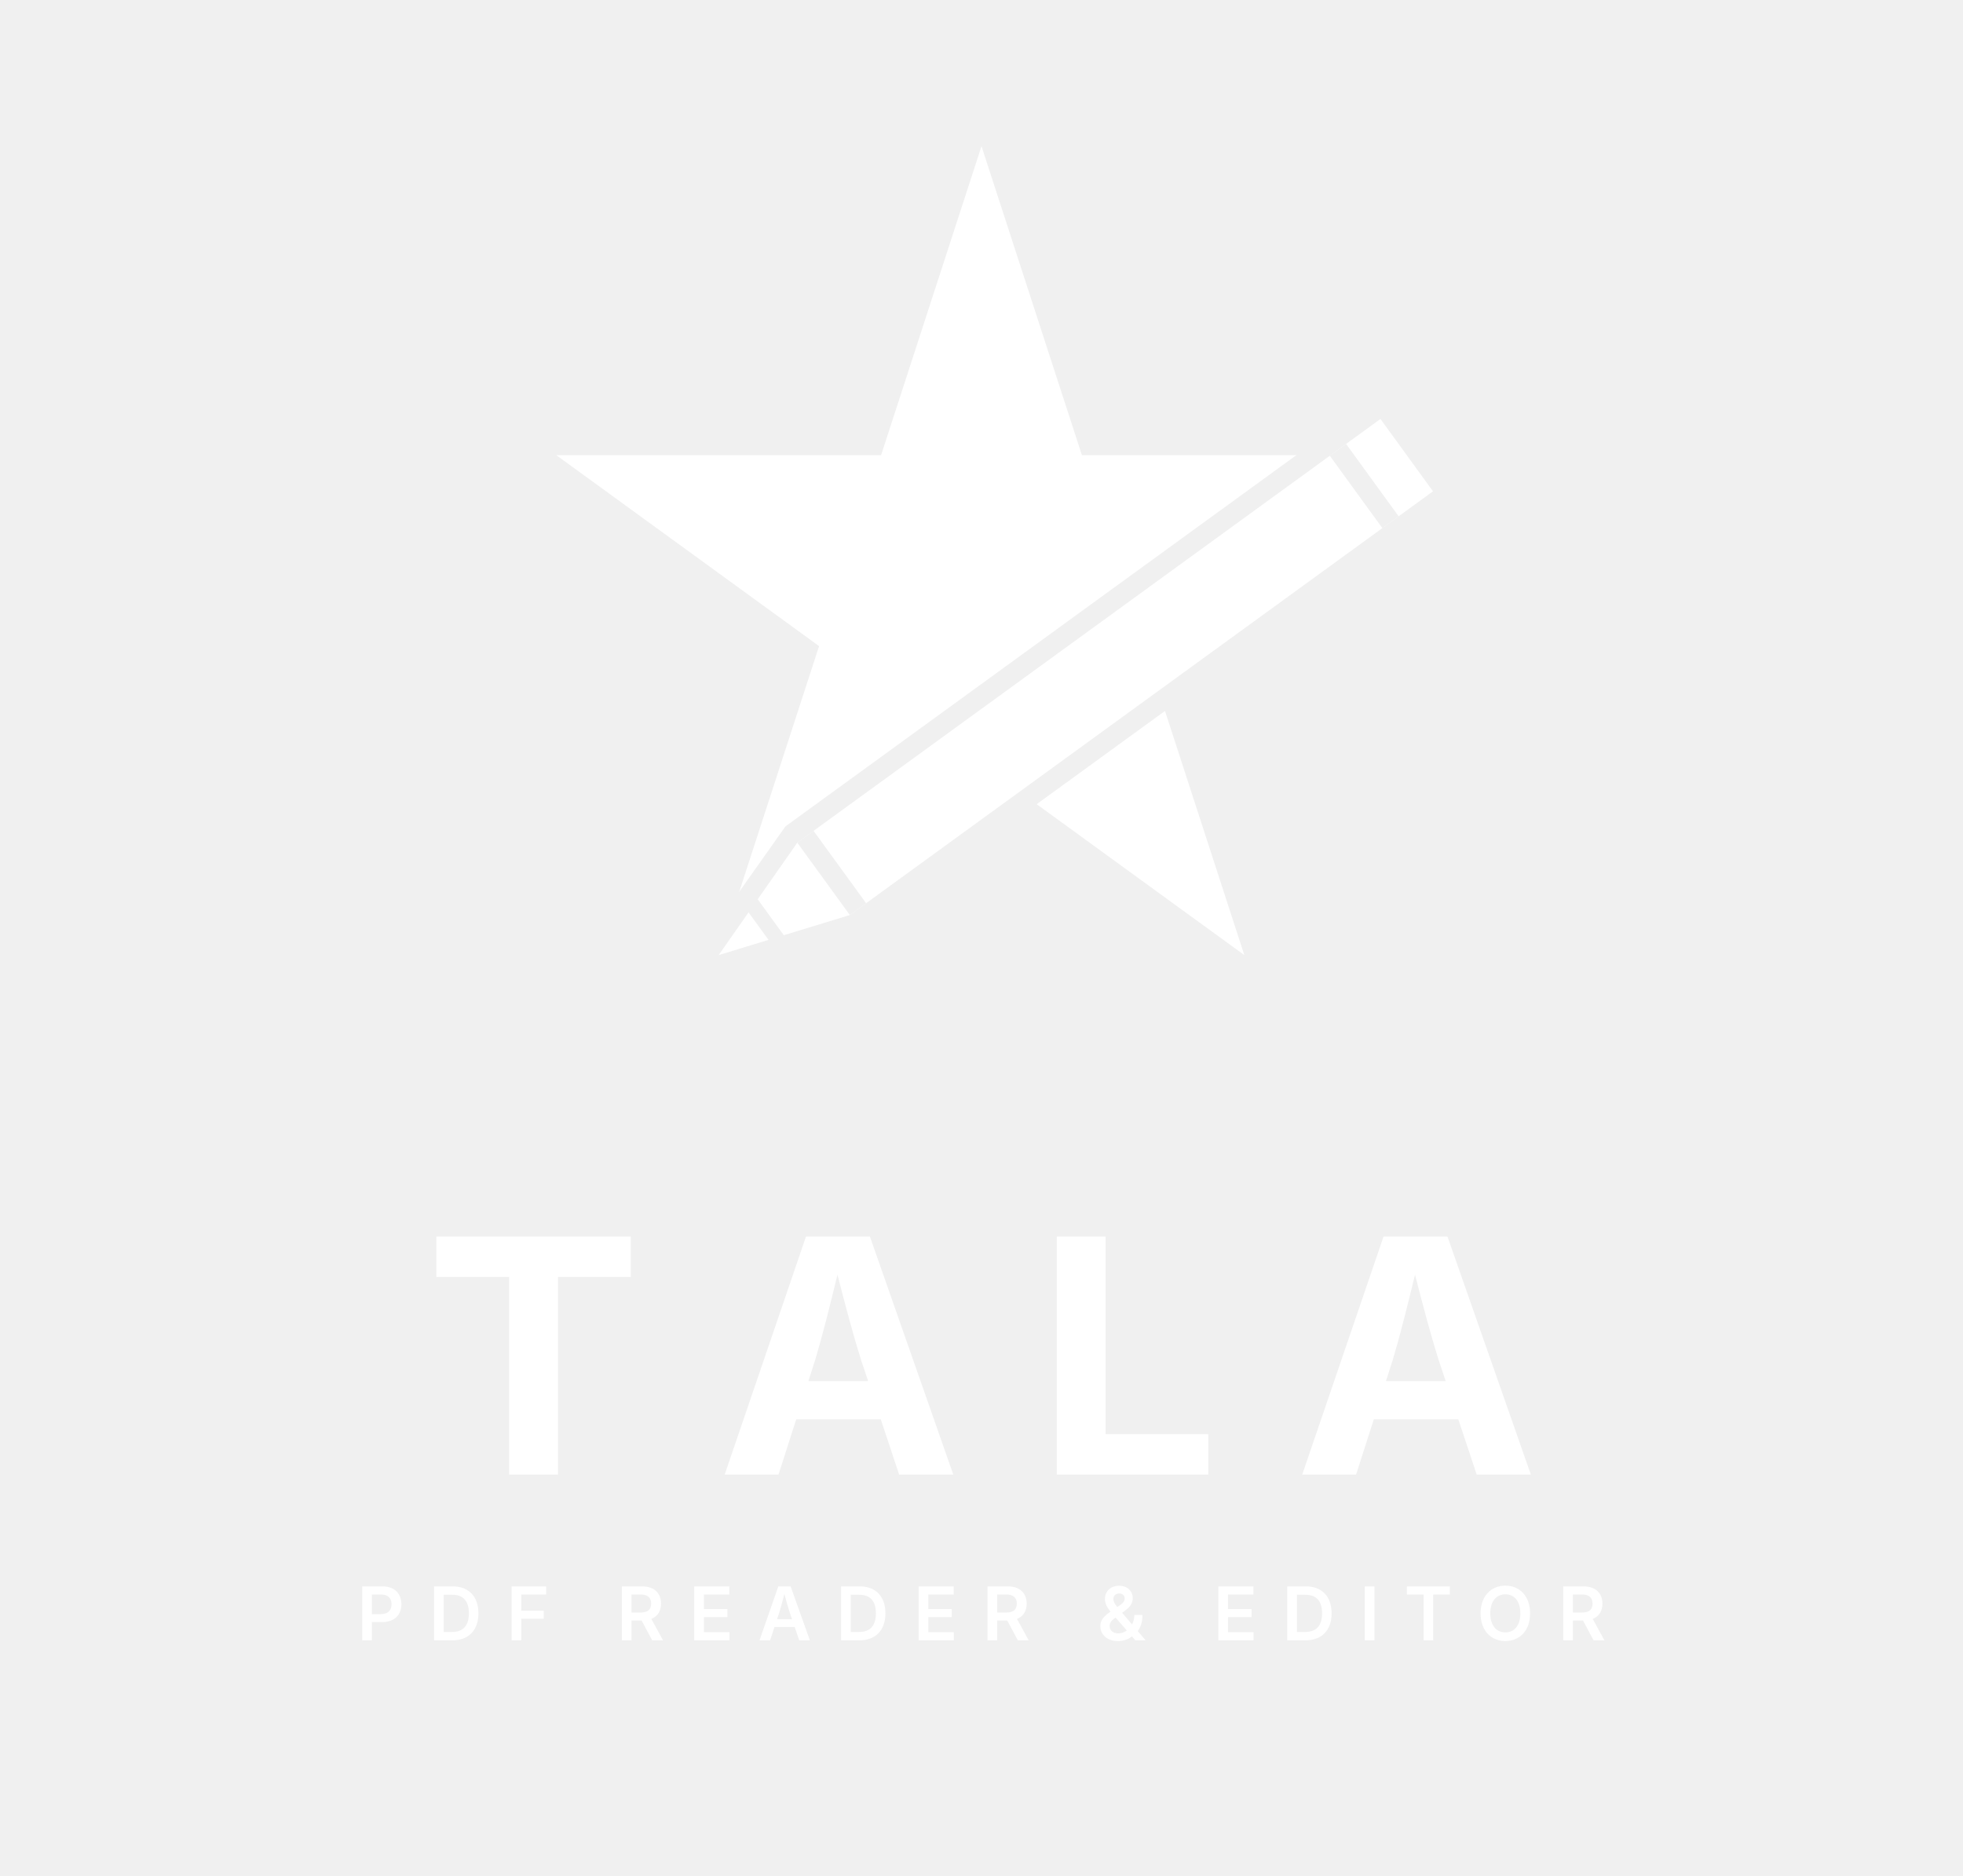
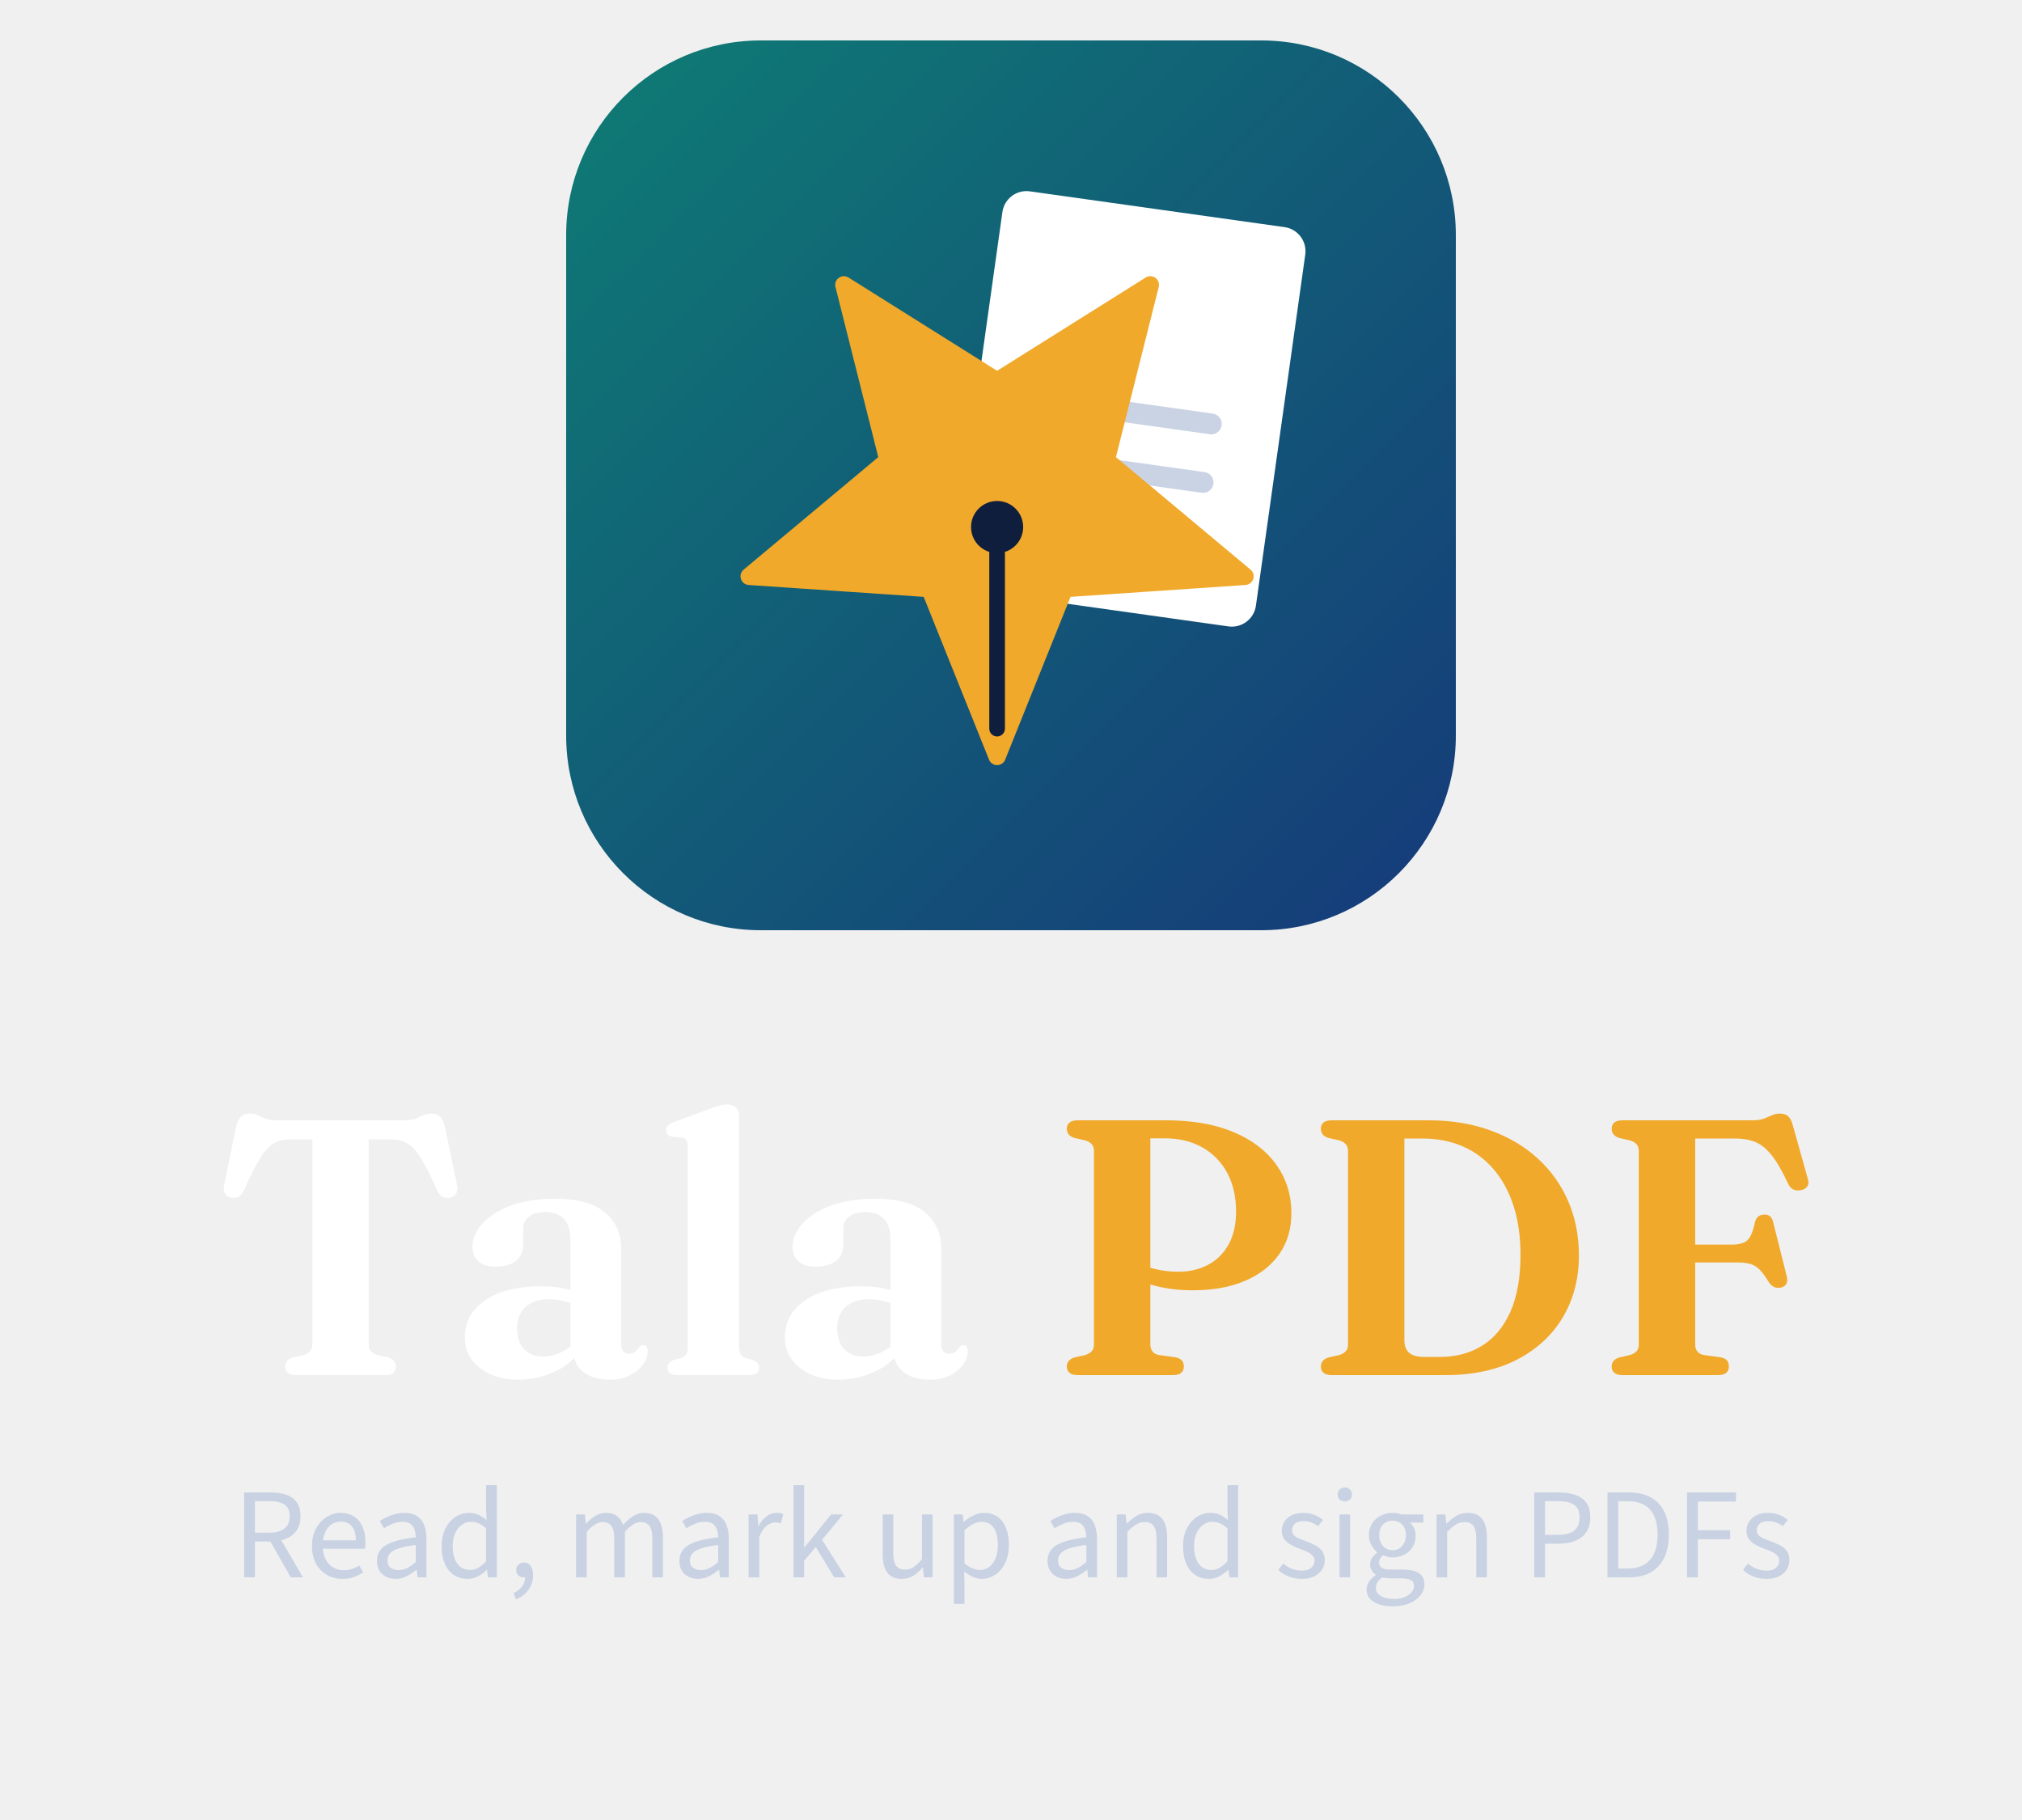
- <svg xmlns="http://www.w3.org/2000/svg" viewBox="0 0 900 860">
-   <g transform="translate(194 0)">
+ <svg xmlns="http://www.w3.org/2000/svg" viewBox="0 0 1000 900">
+   <g transform="translate(280 20) scale(0.859375)">
    <defs>
-       <mask id="s27-s" maskUnits="userSpaceOnUse" x="0" y="0" width="512" height="512">
-         <rect width="512" height="512" fill="#fff" />
-         <path transform="translate(135.5 437.85) rotate(-36)" d="M-28.3 0L59.45 -29.73H399.16V29.73H59.45Z" fill="#000" />
-       </mask>
-       <mask id="s27-p" maskUnits="userSpaceOnUse" x="-200" y="-200" width="789.93" height="400">
-         <rect x="-200" y="-200" width="789.93" height="400" fill="#fff" />
-         <path d="M22.59 -20.5h6.92v41h-6.92ZM59.45 -20.5h9.22v41h-9.22ZM361.23 -20.5h9.22v41h-9.22Z" fill="#000" />
-       </mask>
+       <linearGradient id="s24" x1="0" y1="0" x2="1" y2="1">
+         <stop offset="0" stop-color="#0e7c74" />
+         <stop offset="1" stop-color="#163a7a" />
+       </linearGradient>
    </defs>
-     <path d="M256 67L302.03 208.65L450.97 208.65L330.47 296.2L376.5 437.85L256 350.3L135.5 437.85L181.53 296.2L61.03 208.65L209.97 208.65Z" fill="#ffffff" mask="url(#s27-s)" />
-     <g transform="translate(135.5 437.85) rotate(-36)">
-       <path d="M0 0L59.45 -20.5H389.93V20.5H59.45Z" fill="#ffffff" mask="url(#s27-p)" />
-     </g>
+     <rect width="512" height="512" rx="112" fill="url(#s24)" />
+     <rect x="236" y="96" width="176" height="232" rx="14" fill="#ffffff" transform="rotate(8 324 212)" />
+     <path d="M262 214H372M262 248H372M262 282H340" stroke="#c9d3e3" stroke-width="12" stroke-linecap="round" transform="rotate(8 324 212)" />
+     <path d="M390.66 308.35L286.79 315.4L248 412L209.21 315.4L105.34 308.35L185.23 241.6L159.83 140.65L248 196L336.17 140.65L310.77 241.6Z" fill="#f0a92b" stroke="#f0a92b" stroke-width="10" stroke-linejoin="round" />
+     <path d="M248 280L248 396" stroke="#0f1e3d" stroke-width="9" stroke-linecap="round" />
+     <circle cx="248" cy="280" r="15" fill="#0f1e3d" />
  </g>
-   <g fill="#ffffff">
-     <path transform="translate(194.5444 676)" d="M5.49-90.60L38.89-90.60L38.89 0L61.30 0L61.30-90.60L94.63-90.60L94.63-109.13L5.49-109.13ZM137.71 0L162.39 0L170.52-25.34L209.27-25.34L217.69 0L242.52 0L204.29-109.13L174.99-109.13ZM176.09-42.85L179.24-52.66C182.54-63.65 185.76-76.61 189.42-91.63C193.23-76.76 196.67-63.87 200.19-52.66L203.48-42.85ZM290.00 0L359.43 0L359.43-18.53L312.34-18.53L312.34-109.13L290.00-109.13ZM402.51 0L427.20 0L435.33-25.34L474.07-25.34L482.49 0L507.32 0L469.09-109.13L439.79-109.13ZM440.89-42.85L444.04-52.66C447.34-63.65 450.56-76.61 454.22-91.63C458.03-76.76 461.47-63.87 464.99-52.66L468.28-42.85Z" />
-     <path transform="translate(163.585 752)" d="M2.49 0L6.92 0L6.92-8.37L11.67-8.37C17.38-8.37 20.45-11.80 20.45-16.55C20.45-21.27 17.43-24.74 11.74-24.74L2.49-24.74ZM6.92-12.02L6.92-21.02L11.06-21.02C14.44-21.02 15.92-19.19 15.92-16.55C15.92-13.91 14.44-12.02 11.09-12.02ZM43.79 0C51.33 0 55.76-4.67 55.76-12.40C55.76-20.09 51.33-24.74 43.95-24.74L35.42-24.74L35.42 0ZM39.85-3.83L39.85-20.90L43.69-20.90C48.75-20.90 51.39-18.06 51.39-12.40C51.39-6.69 48.75-3.83 43.57-3.83ZM70.97 0L75.41 0L75.41-9.89L85.70-9.89L85.70-13.58L75.41-13.58L75.41-21.00L86.81-21.00L86.81-24.74L70.97-24.74ZM121.53 0L125.96 0L125.96-9.08L130.58-9.08L135.44 0L140.41 0L135.04-9.83C137.96-10.99 139.49-13.46 139.49-16.82C139.49-21.53 136.47-24.74 130.78-24.74L121.53-24.74ZM125.96-12.75L125.96-21.02L130.10-21.02C133.47-21.02 134.96-19.46 134.96-16.82C134.96-14.19 133.47-12.75 130.13-12.75ZM154.71 0L170.85 0L170.85-3.74L159.14-3.74L159.14-10.64L169.92-10.64L169.92-14.33L159.14-14.33L159.14-21.00L170.78-21.00L170.78-24.74L154.71-24.74ZM184.63 0L189.48 0L191.51-6.13L200.75-6.13L202.86 0L207.73 0L198.90-24.74L193.27-24.74ZM192.69-9.70L193.73-12.85C194.41-15.06 195.16-17.83 196.04-21.28C196.95-17.86 197.73-15.12 198.46-12.85L199.54-9.70ZM230.40 0C237.94 0 242.37-4.67 242.37-12.40C242.37-20.09 237.94-24.74 230.56-24.74L222.03-24.74L222.03 0ZM226.46-3.83L226.46-20.90L230.30-20.90C235.36-20.90 238.00-18.06 238.00-12.40C238.00-6.69 235.36-3.83 230.18-3.83ZM257.58 0L273.72 0L273.72-3.74L262.02-3.74L262.02-10.64L272.79-10.64L272.79-14.33L262.02-14.33L262.02-21.00L273.66-21.00L273.66-24.74L257.58-24.74ZM289.17 0L293.60 0L293.60-9.08L298.22-9.08L303.08 0L308.05 0L302.68-9.83C305.61-10.99 307.13-13.46 307.13-16.82C307.13-21.53 304.11-24.74 298.42-24.74L289.17-24.74ZM293.60-12.75L293.60-21.02L297.74-21.02C301.11-21.02 302.60-19.46 302.60-16.82C302.60-14.19 301.11-12.75 297.77-12.75ZM349.04 0.35C351.21 0.35 353.65-0.33 355.40-1.81L356.97 0L361.69 0L358.07-4.23C359.27-5.83 360.21-8.22 360.21-11.62L356.48-11.62C356.48-9.99 356.09-8.53 355.45-7.30L350.88-12.63L352.48-13.80C354.47-15.24 355.76-17.07 355.76-19.34C355.76-22.46 353.37-25.02 349.50-25.02C345.59-25.02 343.01-22.43 343.01-18.98C343.01-16.72 344.11-14.94 345.55-13.15C342.80-11.21 340.90-9.51 340.90-6.51C340.90-2.67 343.99 0.35 349.04 0.35ZM353.04-4.52C351.84-3.67 350.45-3.19 349.07-3.19C346.75-3.19 345.17-4.53 345.17-6.61C345.17-7.99 345.87-8.98 347.46-10.14L347.88-10.44ZM348.66-15.27C347.58-16.62 346.88-17.71 346.88-18.94C346.88-20.45 347.94-21.48 349.55-21.48C351.13-21.48 352.06-20.50 352.06-19.21C352.06-17.88 351.08-16.93 350.10-16.25ZM395.01 0L411.15 0L411.15-3.74L399.44-3.74L399.44-10.64L410.22-10.64L410.22-14.33L399.44-14.33L399.44-21.00L411.08-21.00L411.08-24.74L395.01-24.74ZM434.96 0C442.50 0 446.93-4.67 446.93-12.40C446.93-20.09 442.50-24.74 435.13-24.74L426.60-24.74L426.60 0ZM431.03-3.83L431.03-20.90L434.87-20.90C439.93-20.90 442.57-18.06 442.57-12.40C442.57-6.69 439.93-3.83 434.75-3.83ZM466.58-24.74L462.15-24.74L462.15 0L466.58 0ZM481.45-21.00L489.09-21.00L489.09 0L493.52 0L493.52-21.00L501.14-21.00L501.14-24.74L481.45-24.74ZM526.60 0.33C533.08 0.33 537.94-4.37 537.94-12.35C537.94-20.35 533.08-25.07 526.60-25.07C520.11-25.07 515.23-20.35 515.23-12.35C515.23-4.38 520.11 0.33 526.60 0.33ZM526.60-3.64C522.55-3.64 519.68-6.72 519.68-12.35C519.68-18.01 522.55-21.10 526.60-21.10C530.62-21.10 533.47-18.03 533.47-12.35C533.47-6.71 530.62-3.64 526.60-3.64ZM553.14 0L557.57 0L557.57-9.08L562.19-9.08L567.05 0L572.02 0L566.65-9.83C569.58-10.99 571.10-13.46 571.10-16.82C571.10-21.53 568.08-24.74 562.39-24.74L553.14-24.74ZM557.57-12.75L557.57-21.02L561.71-21.02C565.08-21.02 566.57-19.46 566.57-16.82C566.57-14.19 565.08-12.75 561.74-12.75Z" />
+   <g transform="translate(105.5969 680) scale(0.9)">
+     <path d="M34.60-140L34.60-140L105-140Q108.70-140 111.10-140.95Q113.50-141.90 115.35-142.80Q117.20-143.70 119.40-143.70L119.40-143.70Q122.70-143.70 124.40-142.10Q126.10-140.50 127.10-136.70L127.10-136.70L133.80-104.40Q134.40-101.60 133.40-99.80Q132.40-98 130-97.50L130-97.50Q127.70-97.10 125.95-97.95Q124.20-98.80 123-101.30L123-101.30Q117.80-113 114.05-119.05Q110.30-125.10 106.55-127.30Q102.80-129.50 97.50-129.50L97.50-129.50L85.30-129.50L85.30-16.70Q85.30-14.50 86.60-13.10Q87.90-11.70 90.30-11L90.30-11L96-9.70Q100.20-8.40 100.20-4.60L100.20-4.60Q100.20 0 94.10 0L94.10 0L45.40 0Q42.40 0 40.90-1.25Q39.40-2.50 39.40-4.60L39.40-4.60Q39.40-8.40 43.60-9.70L43.60-9.70L49.30-11Q51.80-11.70 53.05-13.10Q54.30-14.50 54.30-16.70L54.30-16.70L54.30-129.50L42.10-129.50Q36.90-129.50 33.10-127.30Q29.30-125.10 25.55-119.05Q21.80-113 16.60-101.30L16.60-101.30Q15.40-98.80 13.65-97.95Q11.90-97.10 9.60-97.50L9.60-97.50Q7.20-98 6.25-99.80Q5.30-101.60 5.80-104.40L5.80-104.40L12.50-136.70Q13.50-140.50 15.20-142.10Q16.90-143.70 20.20-143.70L20.20-143.70Q22.40-143.70 24.25-142.80Q26.10-141.90 28.50-140.95Q30.90-140 34.60-140ZM138.10-20.90L138.10-20.90Q138.10-33.40 149.25-41.10Q160.40-48.80 180.40-48.80L180.40-48.80Q186.90-48.80 192.20-47.70L192.20-47.70Q194.20-47.30 196.10-46.70L196.10-46.70L196.10-74.90Q196.10-81.90 192.55-85.75Q189-89.60 182.50-89.60L182.50-89.60Q176.60-89.60 173.40-87.10Q170.20-84.60 170.20-80.90L170.20-80.90L170.20-72.10Q170.20-66.10 166.20-62.85Q162.20-59.60 154.90-59.60L154.90-59.60Q148.70-59.60 145.50-62.55Q142.30-65.50 142.30-70.60L142.30-70.60Q142.30-76.90 147.50-82.95Q152.70-89 162.80-92.95Q172.90-96.90 187.70-96.90L187.70-96.90Q206.10-96.90 215.05-89.45Q224-82 224-69.30L224-69.30L224-17.30Q224-14.50 225.15-13.10Q226.30-11.70 228.40-11.70L228.40-11.70Q230.60-11.70 231.70-12.75Q232.80-13.80 233.60-14.90L233.60-14.90Q234.10-15.60 234.70-16.05Q235.30-16.50 236.20-16.50L236.20-16.50Q237.40-16.50 238-15.60Q238.60-14.70 238.60-13.20L238.60-13.20Q238.60-9.80 236.25-6.20Q233.90-2.60 229.25-0.05Q224.60 2.50 217.60 2.50L217.60 2.50Q208.70 2.50 203.40-1.60L203.40-1.60Q199.30-4.60 198.30-9.50L198.30-9.50Q193.70-4.70 187.20-1.80L187.20-1.80Q177.90 2.50 167.50 2.50L167.50 2.50Q154.40 2.50 146.25-4Q138.10-10.50 138.10-20.90ZM196.10-15.70L196.10-39.50Q194.10-40.30 192.10-40.80L192.10-40.80Q188.50-41.70 184.40-41.70L184.40-41.70Q176.10-41.70 171.45-37.45Q166.80-33.20 166.80-25.70Q166.80-18.20 170.75-14.20Q174.70-10.20 181-10.20L181-10.20Q186.40-10.20 191.40-12.70L191.40-12.70Q193.90-13.90 196.10-15.70L196.10-15.70ZM288.80-142.30L288.80-142.30L288.80-16Q288.80-12.90 289.65-11.45Q290.50-10 292.30-9.40L292.30-9.40L296.10-8.40Q298-7.80 298.90-6.75Q299.80-5.70 299.80-4.10L299.80-4.10Q299.80-2.20 298.50-1.10Q297.20 0 294.30 0L294.30 0L254.90 0Q252.10 0 250.80-1.10Q249.50-2.20 249.50-4.10L249.50-4.10Q249.50-5.60 250.40-6.65Q251.30-7.70 253.20-8.40L253.20-8.40L257.10-9.40Q258.90-10.10 259.75-11.50Q260.60-12.90 260.60-16L260.60-16L260.60-125.50Q260.60-128 259.85-129.10Q259.10-130.20 257.40-130.50L257.40-130.50L252.10-130.90Q250.30-131.40 249.50-132.30Q248.70-133.20 248.70-134.60L248.70-134.60Q248.70-136.20 249.70-137.20Q250.70-138.20 253.30-139.20L253.30-139.20L271.90-146Q275.90-147.50 278.20-148.10Q280.50-148.70 282.20-148.70L282.20-148.70Q285.50-148.70 287.15-146.95Q288.80-145.20 288.80-142.30ZM314.00-20.90L314.00-20.90Q314.00-33.40 325.15-41.10Q336.30-48.80 356.30-48.80L356.30-48.80Q362.80-48.80 368.10-47.70L368.10-47.70Q370.10-47.30 372.00-46.70L372.00-46.70L372.00-74.90Q372.00-81.90 368.45-85.75Q364.90-89.60 358.40-89.60L358.40-89.60Q352.50-89.60 349.30-87.10Q346.10-84.60 346.10-80.90L346.10-80.90L346.10-72.10Q346.10-66.10 342.10-62.85Q338.10-59.60 330.80-59.60L330.80-59.60Q324.60-59.60 321.40-62.55Q318.20-65.50 318.20-70.60L318.20-70.60Q318.20-76.90 323.40-82.95Q328.60-89 338.70-92.95Q348.80-96.90 363.60-96.90L363.60-96.90Q382.00-96.90 390.95-89.45Q399.90-82 399.90-69.30L399.90-69.30L399.90-17.30Q399.90-14.50 401.05-13.10Q402.20-11.70 404.30-11.70L404.30-11.70Q406.50-11.70 407.60-12.75Q408.70-13.80 409.50-14.90L409.50-14.90Q410.00-15.60 410.60-16.05Q411.20-16.50 412.10-16.50L412.10-16.50Q413.30-16.50 413.90-15.60Q414.50-14.70 414.50-13.20L414.50-13.20Q414.50-9.80 412.15-6.20Q409.80-2.60 405.15-0.05Q400.50 2.50 393.50 2.50L393.50 2.50Q384.60 2.50 379.30-1.60L379.30-1.60Q375.20-4.60 374.20-9.50L374.20-9.50Q369.60-4.70 363.10-1.80L363.10-1.80Q353.80 2.50 343.40 2.50L343.40 2.50Q330.30 2.50 322.15-4Q314.00-10.50 314.00-20.90ZM372.00-15.70L372.00-39.50Q370.00-40.30 368.00-40.80L368.00-40.80Q364.40-41.70 360.30-41.70L360.30-41.70Q352.00-41.70 347.35-37.45Q342.70-33.20 342.70-25.70Q342.70-18.20 346.65-14.20Q350.60-10.20 356.90-10.20L356.90-10.20Q362.30-10.20 367.30-12.70L367.30-12.70Q369.80-13.90 372.00-15.70L372.00-15.70Z" fill="#ffffff" />
+     <path d="M592.30-89L592.30-89Q592.30-76 585.65-66.50Q579-57 566.85-51.80Q554.70-46.60 538.20-46.60L538.20-46.60Q527.20-46.60 518.10-48.90L518.10-48.90Q516.40-49.30 514.80-49.80L514.80-49.80L514.80-16.70Q514.80-14.50 516-12.95Q517.20-11.40 519.80-11L519.80-11L528.50-9.80Q531-9.30 532.10-8.10Q533.20-6.90 533.20-4.60L533.20-4.60Q533.20-2.50 531.75-1.25Q530.30 0 527.20 0L527.20 0L475.00 0Q471.90 0 470.40-1.25Q468.90-2.50 468.90-4.60L468.90-4.60Q468.90-8.40 473.10-9.70L473.10-9.70L478.90-11Q481.30-11.70 482.55-13.10Q483.80-14.50 483.80-16.70L483.80-16.70L483.80-123.30Q483.80-125.50 482.55-126.90Q481.30-128.30 478.90-129L478.90-129L473.10-130.30Q468.90-131.60 468.90-135.40L468.90-135.40Q468.90-137.60 470.40-138.80Q471.90-140 475.00-140L475.00-140L523.50-140Q545.30-140 560.70-133.45Q576.10-126.90 584.20-115.35Q592.30-103.80 592.30-89ZM514.80-130.10L514.80-59Q517.50-58.20 520.30-57.70L520.30-57.70Q525-56.80 530.10-56.80L530.10-56.80Q539.30-56.80 546.50-60.60Q553.70-64.40 557.80-71.80Q561.90-79.20 561.90-89.80L561.90-89.80Q561.90-102.10 557.05-111.10Q552.20-120.10 543.40-125.10Q534.60-130.10 522.70-130.10L522.70-130.10L514.80-130.10ZM608.50-4.60L608.50-4.60Q608.50-8.40 612.70-9.70L612.70-9.70L618.50-11Q620.90-11.70 622.15-13.10Q623.40-14.50 623.40-16.70L623.40-16.70L623.40-123.30Q623.40-125.50 622.15-126.90Q620.90-128.30 618.50-129L618.50-129L612.70-130.30Q608.50-131.60 608.50-135.40L608.50-135.40Q608.50-137.60 610-138.80Q611.50-140 614.60-140L614.60-140L667.70-140Q686.20-140 701.40-134.55Q716.60-129.10 727.55-119.15Q738.50-109.20 744.40-95.60Q750.30-82 750.30-65.60L750.30-65.60Q750.30-46.70 741.50-31.85Q732.70-17 716.25-8.50Q699.80 0 676.80 0L676.80 0L614.60 0Q611.50 0 610-1.25Q608.50-2.50 608.50-4.60ZM665.20-10L673.90-10Q687.30-10 697.25-16.25Q707.20-22.50 712.70-34.95Q718.20-47.40 718.20-66.20L718.20-66.20Q718.20-81 714.45-92.75Q710.70-104.50 703.65-112.85Q696.60-121.20 686.65-125.60Q676.70-130 664.20-130L664.20-130L654.40-130L654.40-19.20Q654.40-14.40 657.10-12.20Q659.80-10 665.20-10L665.20-10ZM774.40-140L845.70-140Q849.60-140 852.05-140.95Q854.50-141.90 856.50-142.80Q858.50-143.70 860.60-143.70L860.60-143.70Q863.70-143.70 865.35-142.15Q867.00-140.60 868.00-136.70L868.00-136.70L876.20-107.40Q876.90-105.10 875.65-103.50Q874.40-101.90 872.10-101.60L872.10-101.60Q870.10-101.20 868.25-101.95Q866.40-102.70 865.20-105.30L865.20-105.30Q860.40-115.60 856.15-120.90Q851.90-126.20 847.20-128.10Q842.50-130 836.20-130L836.20-130L814.20-130L814.20-71.70L834.10-71.70Q840.40-71.70 842.95-74.15Q845.50-76.60 847.00-83.90L847.00-83.90Q847.60-86.10 848.80-87.10Q850.00-88.10 851.80-88.20L851.80-88.20Q856.00-88.50 857.00-84.20L857.00-84.20L864.50-54.30Q865.10-51.70 864.35-50.25Q863.60-48.80 861.70-48.20L861.70-48.20Q859.70-47.60 857.95-48.25Q856.20-48.90 854.70-51L854.70-51Q852.10-55.30 849.85-57.70Q847.60-60.10 844.75-61Q841.90-61.90 837.40-61.90L837.40-61.90L814.20-61.90L814.20-16.70Q814.20-14.50 815.40-12.95Q816.60-11.40 819.20-11L819.20-11L828.00-9.80Q830.60-9.30 831.65-8.10Q832.70-6.90 832.70-4.60L832.70-4.60Q832.70-2.50 831.25-1.25Q829.80 0 826.70 0L826.70 0L774.40 0Q771.30 0 769.80-1.25Q768.30-2.50 768.30-4.60L768.30-4.60Q768.30-8.40 772.50-9.70L772.50-9.70L778.20-11Q780.70-11.70 781.95-13.10Q783.20-14.50 783.20-16.70L783.20-16.70L783.20-123.30Q783.20-125.50 781.95-126.90Q780.70-128.30 778.20-129L778.20-129L772.50-130.30Q768.30-131.60 768.30-135.40L768.30-135.40Q768.30-137.60 769.80-138.80Q771.30-140 774.40-140L774.40-140Z" fill="#f0a92b" />
  </g>
+   <path transform="translate(115.008 780)" d="M11.07 0L5.76 0L5.76-41.98L18.88-41.98Q23.17-41.98 26.50-40.86Q29.82-39.74 31.71-37.15Q33.60-34.56 33.60-30.21L33.60-30.21Q33.60-25.98 31.71-23.23Q29.82-20.48 26.50-19.14L26.50-19.14Q25.41-18.62 24.13-18.30L24.13-18.30L34.82 0L28.80 0L18.69-17.73L11.07-17.73L11.07 0ZM11.07-37.70L11.07-22.08L18.11-22.08Q23.04-22.08 25.66-24.10Q28.29-26.11 28.29-30.21Q28.29-34.30 25.66-36Q23.04-37.70 18.11-37.70L18.11-37.70L11.07-37.70ZM54.27 0.77L54.27 0.77Q50.11 0.77 46.69-1.18Q43.26-3.14 41.28-6.75Q39.30-10.37 39.30-15.55L39.30-15.55Q39.30-20.61 41.34-24.26Q43.39-27.90 46.59-29.89Q49.79-31.87 53.38-31.87L53.38-31.87Q57.34-31.87 60.13-30.05Q62.91-28.22 64.32-24.96Q65.73-21.70 65.73-17.28L65.73-17.28Q65.73-16.45 65.70-15.68Q65.66-14.91 65.47-14.14L65.47-14.14L44.67-14.14Q44.86-11.14 46.02-8.96L46.02-8.96Q47.36-6.27 49.73-4.90Q52.10-3.52 54.91-3.52L54.91-3.52Q57.15-3.52 59.10-4.16Q61.06-4.80 62.66-5.89L62.66-5.89L64.58-2.43Q62.53-1.02 60-0.13Q57.47 0.77 54.27 0.77ZM44.74-18.30L44.74-18.30L60.99-18.30Q60.99-22.78 59.04-25.18Q57.09-27.58 53.44-27.58L53.44-27.58Q51.33-27.58 49.28-26.40Q47.23-25.22 45.95-22.59L45.95-22.59Q45.06-20.86 44.74-18.30ZM80.58 0.77L80.58 0.77Q78.02 0.77 75.94-0.29Q73.86-1.34 72.64-3.30Q71.42-5.25 71.42-8.06L71.42-8.06Q71.42-13.31 76.03-16Q80.64-18.69 90.62-19.78L90.62-19.78Q90.56-21.70 90.02-23.49Q89.47-25.28 88.06-26.37Q86.66-27.46 84.16-27.46L84.16-27.46Q81.47-27.46 79.10-26.46Q76.74-25.47 74.88-24.26L74.88-24.26L72.83-27.84Q74.24-28.80 76.16-29.73Q78.08-30.66 80.32-31.26Q82.56-31.87 85.06-31.87L85.06-31.87Q88.83-31.87 91.23-30.30Q93.63-28.74 94.75-25.86Q95.87-22.98 95.87-19.07L95.87-19.07L95.87 0L91.52 0L91.07-3.71L90.88-3.71Q88.64-1.86 86.08-0.54Q83.52 0.77 80.58 0.77ZM82.05-3.58L82.05-3.58Q84.35-3.58 86.37-4.61Q88.38-5.63 90.62-7.62L90.62-7.62L90.62-16Q85.38-15.36 82.34-14.37Q79.30-13.38 77.95-11.90Q76.61-10.43 76.61-8.38L76.61-8.38Q76.61-5.82 78.21-4.70Q79.81-3.58 82.05-3.58ZM116.29 0.77L116.29 0.77Q110.40 0.77 106.91-3.49Q103.42-7.74 103.42-15.49L103.42-15.49Q103.42-20.54 105.31-24.22Q107.20-27.90 110.27-29.89Q113.34-31.87 116.93-31.87L116.93-31.87Q119.68-31.87 121.63-30.94Q123.58-30.02 125.63-28.29L125.63-28.29L125.38-33.60L125.38-45.57L130.69-45.57L130.69 0L126.34 0L125.89-3.65L125.70-3.65Q123.90-1.86 121.47-0.54Q119.04 0.77 116.29 0.77ZM117.44-3.65L117.44-3.65Q119.62-3.65 121.54-4.74Q123.46-5.82 125.38-7.94L125.38-7.94L125.38-24.19Q123.46-25.98 121.60-26.72Q119.74-27.46 117.82-27.46L117.82-27.46Q115.33-27.46 113.31-25.95Q111.30-24.45 110.08-21.79Q108.86-19.14 108.86-15.55L108.86-15.55Q108.86-9.98 111.10-6.82Q113.34-3.65 117.44-3.65ZM140.22 10.88L140.22 10.88L138.94 7.81Q141.70 6.59 143.23 4.48L143.23 4.48Q144.70 2.50 144.70 0L144.70 0Q144.38 0.06 144.06 0.06L144.06 0.06Q142.53 0.06 141.41-0.90Q140.29-1.86 140.29-3.58Q140.29-5.31 141.47-6.30Q142.66-7.30 144.19-7.30L144.19-7.30Q146.30-7.30 147.46-5.66Q148.61-4.03 148.61-1.09L148.61-1.09Q148.61 3.01 146.37 6.14Q144.13 9.28 140.22 10.88ZM175.17 0L169.92 0L169.92-31.10L174.27-31.10L174.72-26.62L174.91-26.62Q176.96-28.80 179.36-30.34Q181.76-31.87 184.58-31.87L184.58-31.87Q188.16-31.87 190.18-30.27Q192.19-28.67 193.15-25.92L193.15-25.92Q195.58-28.61 198.08-30.24Q200.58-31.87 203.39-31.87L203.39-31.87Q208.26-31.87 210.56-28.77Q212.86-25.66 212.86-19.71L212.86-19.71L212.86 0L207.62 0L207.62-19.01Q207.62-23.42 206.21-25.38Q204.80-27.33 201.86-27.33L201.86-27.33Q200.00-27.33 198.11-26.14Q196.22-24.96 194.05-22.53L194.05-22.53L194.05 0L188.80 0L188.80-19.01Q188.80-23.42 187.39-25.38Q185.98-27.33 182.98-27.33L182.98-27.33Q179.46-27.33 175.17-22.53L175.17-22.53L175.17 0ZM230.14 0.77L230.14 0.77Q227.58 0.77 225.50-0.29Q223.42-1.34 222.21-3.30Q220.99-5.25 220.99-8.06L220.99-8.06Q220.99-13.31 225.60-16Q230.21-18.69 240.19-19.78L240.19-19.78Q240.13-21.70 239.58-23.49Q239.04-25.28 237.63-26.37Q236.22-27.46 233.73-27.46L233.73-27.46Q231.04-27.46 228.67-26.46Q226.30-25.47 224.45-24.26L224.45-24.26L222.40-27.84Q223.81-28.80 225.73-29.73Q227.65-30.66 229.89-31.26Q232.13-31.87 234.62-31.87L234.62-31.87Q238.40-31.87 240.80-30.30Q243.20-28.74 244.32-25.86Q245.44-22.98 245.44-19.07L245.44-19.07L245.44 0L241.09 0L240.64-3.71L240.45-3.71Q238.21-1.86 235.65-0.54Q233.09 0.77 230.14 0.77ZM231.62-3.58L231.62-3.58Q233.92-3.58 235.94-4.61Q237.95-5.63 240.19-7.62L240.19-7.62L240.19-16Q234.94-15.36 231.90-14.37Q228.86-13.38 227.52-11.90Q226.18-10.43 226.18-8.38L226.18-8.38Q226.18-5.82 227.78-4.70Q229.38-3.58 231.62-3.58ZM260.48 0L255.23 0L255.23-31.10L259.58-31.10L260.03-25.47L260.22-25.47Q261.76-28.42 264.06-30.14Q266.37-31.87 269.06-31.87L269.06-31.87Q270.08-31.87 270.85-31.74Q271.62-31.62 272.38-31.23L272.38-31.23L271.23-26.75Q270.53-26.94 269.92-27.04Q269.31-27.14 268.35-27.14L268.35-27.14Q266.37-27.14 264.22-25.54Q262.08-23.94 260.48-19.97L260.48-19.97L260.48 0ZM282.69 0L277.44 0L277.44-45.57L282.69-45.57L282.69-14.78L282.82-14.78L296.00-31.10L301.89-31.10L291.52-18.56L303.30 0L297.54 0L288.45-14.98L282.69-8.19L282.69 0ZM331.01 0.77L331.01 0.77Q326.08 0.77 323.81-2.34Q321.54-5.44 321.54-11.39L321.54-11.39L321.54-31.10L326.78-31.10L326.78-12.10Q326.78-7.74 328.16-5.79Q329.54-3.84 332.61-3.84L332.61-3.84Q334.98-3.84 336.86-5.09Q338.75-6.34 340.99-9.02L340.99-9.02L340.99-31.10L346.24-31.10L346.24 0L341.89 0L341.44-4.86L341.25-4.86Q339.14-2.30 336.67-0.77Q334.21 0.77 331.01 0.77ZM361.98 13.12L356.74 13.12L356.74-31.10L361.09-31.10L361.54-27.52L361.73-27.52Q363.84-29.31 366.40-30.59Q368.96-31.87 371.65-31.87L371.65-31.87Q375.62-31.87 378.37-29.92Q381.12-27.97 382.53-24.42Q383.94-20.86 383.94-16L383.94-16Q383.94-10.75 382.05-6.98Q380.16-3.20 377.09-1.22Q374.02 0.77 370.50 0.77L370.50 0.77Q368.38 0.77 366.21-0.19Q364.03-1.15 361.86-2.82L361.86-2.82L361.98 2.62L361.98 13.12ZM369.60-3.65L369.60-3.65Q372.16-3.65 374.18-5.12Q376.19-6.59 377.34-9.38Q378.50-12.16 378.50-16L378.50-16Q378.50-19.39 377.66-21.98Q376.83-24.58 375.04-26.02Q373.25-27.46 370.30-27.46L370.30-27.46Q368.38-27.46 366.34-26.40Q364.29-25.34 361.98-23.23L361.98-23.23L361.98-6.91Q364.16-5.12 366.11-4.38Q368.06-3.65 369.60-3.65ZM412.22 0.77L412.22 0.77Q409.66 0.77 407.58-0.29Q405.50-1.34 404.29-3.30Q403.07-5.25 403.07-8.06L403.07-8.06Q403.07-13.31 407.68-16Q412.29-18.69 422.27-19.78L422.27-19.78Q422.21-21.70 421.66-23.49Q421.12-25.28 419.71-26.37Q418.30-27.46 415.81-27.46L415.81-27.46Q413.12-27.46 410.75-26.46Q408.38-25.47 406.53-24.26L406.53-24.26L404.48-27.84Q405.89-28.80 407.81-29.73Q409.73-30.66 411.97-31.26Q414.21-31.87 416.70-31.87L416.70-31.87Q420.48-31.87 422.88-30.30Q425.28-28.74 426.40-25.86Q427.52-22.98 427.52-19.07L427.52-19.07L427.52 0L423.17 0L422.72-3.71L422.53-3.71Q420.29-1.86 417.73-0.54Q415.17 0.77 412.22 0.77ZM413.70-3.58L413.70-3.58Q416.00-3.58 418.02-4.61Q420.03-5.63 422.27-7.62L422.27-7.62L422.27-16Q417.02-15.36 413.98-14.37Q410.94-13.38 409.60-11.90Q408.26-10.43 408.26-8.38L408.26-8.38Q408.26-5.82 409.86-4.70Q411.46-3.58 413.70-3.58ZM442.56 0L437.31 0L437.31-31.10L441.66-31.10L442.11-26.62L442.30-26.62Q444.54-28.86 447.04-30.37Q449.54-31.87 452.74-31.87L452.74-31.87Q457.66-31.87 459.94-28.77Q462.21-25.66 462.21-19.71L462.21-19.71L462.21 0L456.96 0L456.96-19.01Q456.96-23.42 455.58-25.38Q454.21-27.33 451.07-27.33L451.07-27.33Q448.70-27.33 446.82-26.11Q444.93-24.90 442.56-22.53L442.56-22.53L442.56 0ZM482.94 0.77L482.94 0.77Q477.06 0.77 473.57-3.49Q470.08-7.74 470.08-15.49L470.08-15.49Q470.08-20.54 471.97-24.22Q473.86-27.90 476.93-29.89Q480.00-31.87 483.58-31.87L483.58-31.87Q486.34-31.87 488.29-30.94Q490.24-30.02 492.29-28.29L492.29-28.29L492.03-33.60L492.03-45.57L497.34-45.57L497.34 0L492.99 0L492.54-3.65L492.35-3.65Q490.56-1.86 488.13-0.54Q485.70 0.77 482.94 0.77ZM484.10-3.65L484.10-3.65Q486.27-3.65 488.19-4.74Q490.11-5.82 492.03-7.94L492.03-7.94L492.03-24.19Q490.11-25.98 488.26-26.72Q486.40-27.46 484.48-27.46L484.48-27.46Q481.98-27.46 479.97-25.95Q477.95-24.45 476.74-21.79Q475.52-19.14 475.52-15.55L475.52-15.55Q475.52-9.98 477.76-6.82Q480.00-3.65 484.10-3.65ZM528.77 0.77L528.77 0.77Q525.38 0.77 522.34-0.42Q519.30-1.60 517.18-3.71L517.18-3.71L519.62-6.78Q521.66-5.12 523.87-4.22Q526.08-3.33 528.96-3.33L528.96-3.33Q532.03-3.33 533.57-4.77Q535.10-6.21 535.10-8.19L535.10-8.19Q535.10-9.79 534.05-10.85Q532.99-11.90 531.42-12.64Q529.86-13.38 528.06-14.02L528.06-14.02Q525.76-14.85 523.65-15.97Q521.54-17.09 520.22-18.78Q518.91-20.48 518.91-23.04L518.91-23.04Q518.91-26.82 521.76-29.34Q524.61-31.87 529.66-31.87L529.66-31.87Q532.54-31.87 535.04-30.88Q537.54-29.89 539.33-28.35L539.33-28.35L536.90-25.34Q535.23-26.50 533.50-27.14Q531.78-27.78 529.66-27.78L529.66-27.78Q526.72-27.78 525.34-26.43Q523.97-25.09 523.97-23.30L523.97-23.30Q523.97-21.89 524.80-20.96Q525.63-20.03 527.14-19.33Q528.64-18.62 530.56-17.98L530.56-17.98Q532.99-17.09 535.20-15.97Q537.41-14.85 538.78-13.09Q540.16-11.33 540.16-8.51L540.16-8.51Q540.16-5.95 538.85-3.87Q537.54-1.79 535.01-0.51Q532.48 0.77 528.77 0.77ZM552.70 0L547.46 0L547.46-31.10L552.70-31.10L552.70 0ZM550.08-37.50L550.08-37.50Q548.54-37.50 547.55-38.46Q546.56-39.42 546.56-40.96L546.56-40.96Q546.56-42.50 547.55-43.46Q548.54-44.42 550.08-44.42L550.08-44.42Q551.62-44.42 552.61-43.46Q553.60-42.50 553.60-40.96L553.60-40.96Q553.60-39.42 552.61-38.46Q551.62-37.50 550.08-37.50ZM573.70 14.34L573.70 14.34Q569.92 14.34 567.01 13.34Q564.10 12.35 562.46 10.50Q560.83 8.64 560.83 5.95L560.83 5.95Q560.83 3.97 562.05 2.14Q563.26 0.32 565.38-1.09L565.38-1.09L565.38-1.34Q564.22-2.11 563.42-3.36Q562.62-4.61 562.62-6.40L562.62-6.40Q562.62-8.38 563.74-9.86Q564.86-11.33 566.02-12.16L566.02-12.16L566.02-12.42Q564.54-13.70 563.26-15.87Q561.98-18.05 561.98-20.80L561.98-20.80Q561.98-24.19 563.62-26.69Q565.25-29.18 567.90-30.53Q570.56-31.87 573.70-31.87L573.70-31.87Q574.98-31.87 576.13-31.65Q577.28-31.42 578.11-31.10L578.11-31.10L588.93-31.10L588.93-27.07L582.46-27.07L582.46-26.82Q583.62-25.79 584.35-24.26Q585.09-22.72 585.09-20.61L585.09-20.61Q585.09-17.28 583.55-14.88Q582.02-12.48 579.46-11.17Q576.90-9.86 573.70-9.86L573.70-9.86Q572.54-9.86 571.33-10.14Q570.11-10.43 569.02-10.94L569.02-10.94Q568.26-10.24 567.65-9.41Q567.04-8.58 567.04-7.23L567.04-7.23Q567.04-5.76 568.22-4.80Q569.41-3.84 572.54-3.84L572.54-3.84L578.56-3.84Q584.00-3.84 586.72-2.08Q589.44-0.32 589.44 3.58L589.44 3.58Q589.44 6.46 587.52 8.90Q585.60 11.33 582.05 12.83Q578.50 14.34 573.70 14.34ZM573.70-13.38L573.70-13.38Q575.49-13.38 576.99-14.30Q578.50-15.23 579.39-16.90Q580.29-18.56 580.29-20.80L580.29-20.80Q580.29-24.26 578.37-26.14Q576.45-28.03 573.70-28.03L573.70-28.03Q570.94-28.03 569.02-26.14Q567.10-24.26 567.10-20.80L567.10-20.80Q567.10-18.56 568.00-16.90Q568.90-15.23 570.40-14.30Q571.90-13.38 573.70-13.38ZM574.46 10.69L574.46 10.69Q577.41 10.69 579.62 9.79Q581.82 8.90 583.07 7.42Q584.32 5.95 584.32 4.35L584.32 4.35Q584.32 2.18 582.69 1.34Q581.06 0.51 578.05 0.51L578.05 0.51L572.67 0.51Q571.78 0.51 570.72 0.38Q569.66 0.26 568.64 0L568.64 0Q566.91 1.22 566.18 2.56Q565.44 3.90 565.44 5.25L565.44 5.25Q565.44 7.74 567.84 9.22Q570.24 10.69 574.46 10.69ZM600.70 0L595.46 0L595.46-31.10L599.81-31.10L600.26-26.62L600.45-26.62Q602.69-28.86 605.18-30.37Q607.68-31.87 610.88-31.87L610.88-31.87Q615.81-31.87 618.08-28.77Q620.35-25.66 620.35-19.71L620.35-19.71L620.35 0L615.10 0L615.10-19.01Q615.10-23.42 613.73-25.38Q612.35-27.33 609.22-27.33L609.22-27.33Q606.85-27.33 604.96-26.11Q603.07-24.90 600.70-22.53L600.70-22.53L600.70 0ZM649.09 0L643.78 0L643.78-41.98L655.74-41.98Q660.48-41.98 664.00-40.80Q667.52-39.62 669.50-36.93Q671.49-34.24 671.49-29.63L671.49-29.63Q671.49-25.22 669.54-22.37Q667.58-19.52 664.10-18.08Q660.61-16.64 656.00-16.64L656.00-16.64L649.09-16.64L649.09 0ZM649.09-37.70L649.09-20.99L655.36-20.99Q660.86-20.99 663.52-23.10Q666.18-25.22 666.18-29.63L666.18-29.63Q666.18-34.18 663.39-35.94Q660.61-37.70 655.10-37.70L655.10-37.70L649.09-37.70ZM690.75 0L680.00 0L680.00-41.98L690.50-41.98Q696.96-41.98 701.38-39.55Q705.79-37.12 708.06-32.48Q710.34-27.84 710.34-21.18L710.34-21.18Q710.34-14.53 708.06-9.76Q705.79-4.99 701.44-2.50Q697.09 0 690.75 0L690.75 0ZM685.31-37.63L685.31-4.35L690.11-4.35Q695.04-4.35 698.30-6.37Q701.57-8.38 703.17-12.10Q704.77-15.81 704.77-21.18L704.77-21.18Q704.77-26.43 703.17-30.14Q701.57-33.86 698.30-35.74Q695.04-37.63 690.11-37.63L690.11-37.63L685.31-37.63ZM724.67 0L719.36 0L719.36-41.98L743.55-41.98L743.55-37.50L724.67-37.50L724.67-23.30L740.67-23.30L740.67-18.82L724.67-18.82L724.67 0ZM758.59 0.77L758.59 0.77Q755.20 0.77 752.16-0.42Q749.12-1.60 747.01-3.71L747.01-3.71L749.44-6.78Q751.49-5.12 753.70-4.22Q755.90-3.33 758.78-3.33L758.78-3.33Q761.86-3.33 763.39-4.77Q764.93-6.21 764.93-8.19L764.93-8.19Q764.93-9.79 763.87-10.85Q762.82-11.90 761.25-12.64Q759.68-13.38 757.89-14.02L757.89-14.02Q755.58-14.85 753.47-15.97Q751.36-17.09 750.05-18.78Q748.74-20.48 748.74-23.04L748.74-23.04Q748.74-26.82 751.58-29.34Q754.43-31.87 759.49-31.87L759.49-31.87Q762.37-31.87 764.86-30.88Q767.36-29.89 769.15-28.35L769.15-28.35L766.72-25.34Q765.06-26.50 763.33-27.14Q761.60-27.78 759.49-27.78L759.49-27.78Q756.54-27.78 755.17-26.43Q753.79-25.09 753.79-23.30L753.79-23.30Q753.79-21.89 754.62-20.96Q755.46-20.03 756.96-19.33Q758.46-18.62 760.38-17.98L760.38-17.98Q762.82-17.09 765.02-15.97Q767.23-14.85 768.61-13.09Q769.98-11.33 769.98-8.51L769.98-8.51Q769.98-5.95 768.67-3.87Q767.36-1.79 764.83-0.51Q762.30 0.77 758.59 0.77Z" fill="#c8d2e3" />
</svg>
